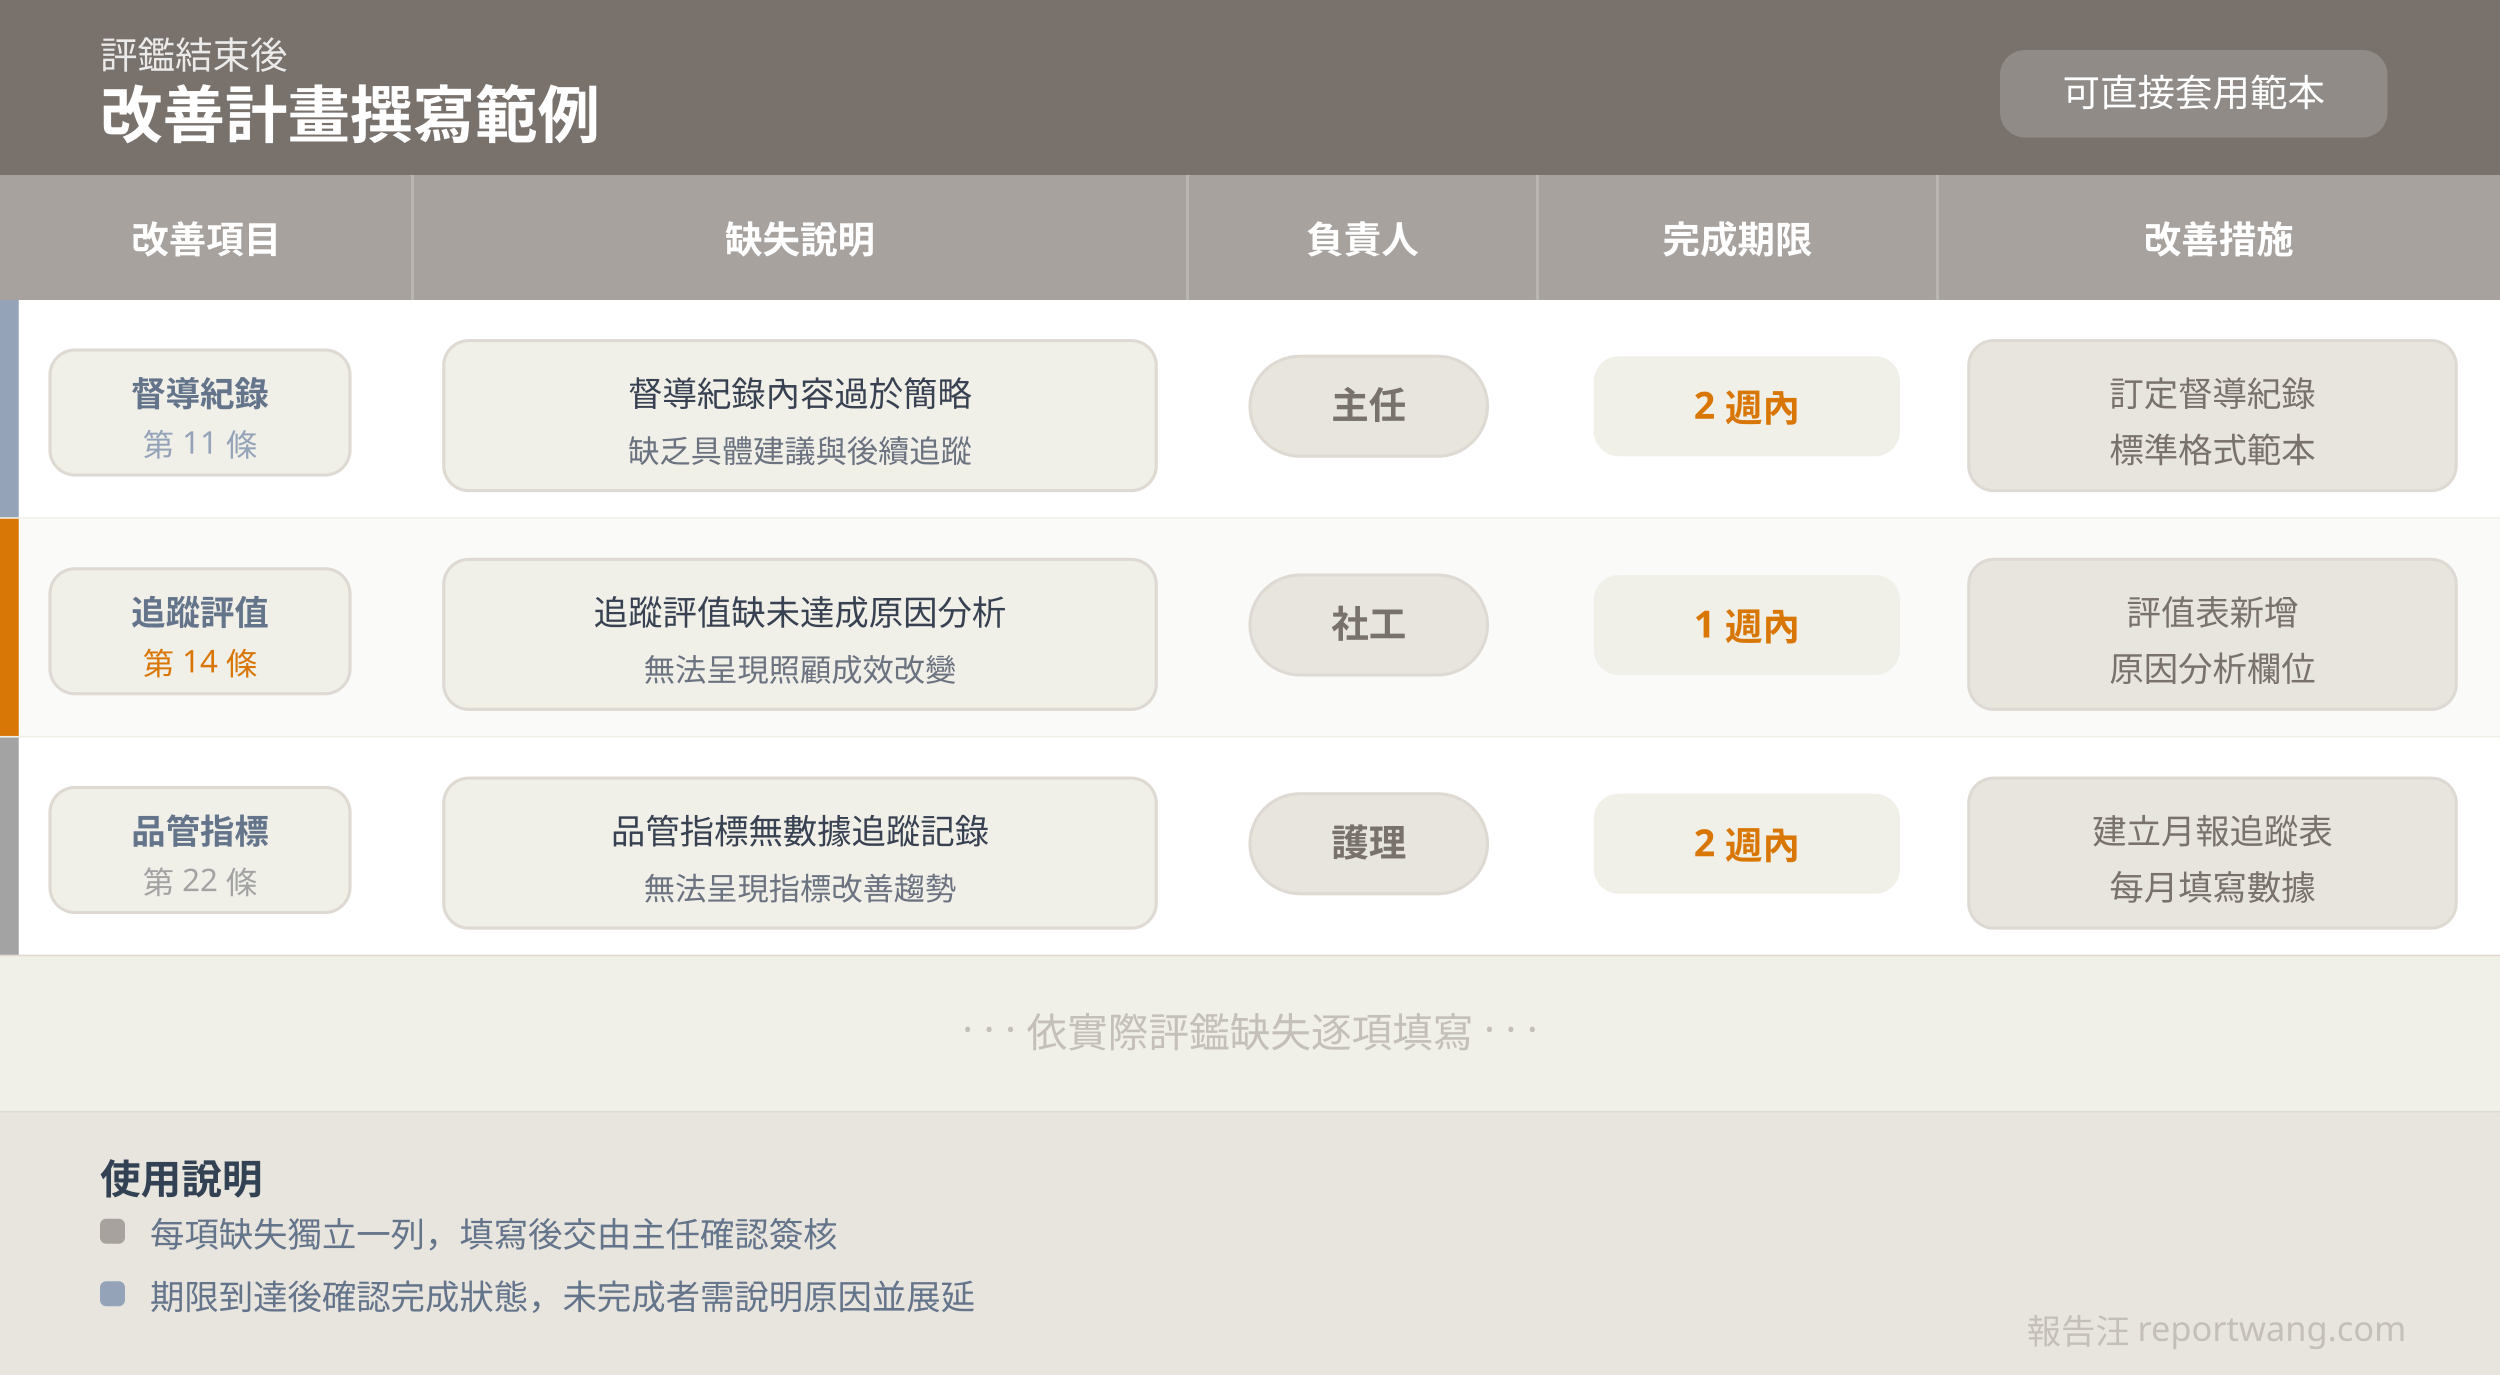
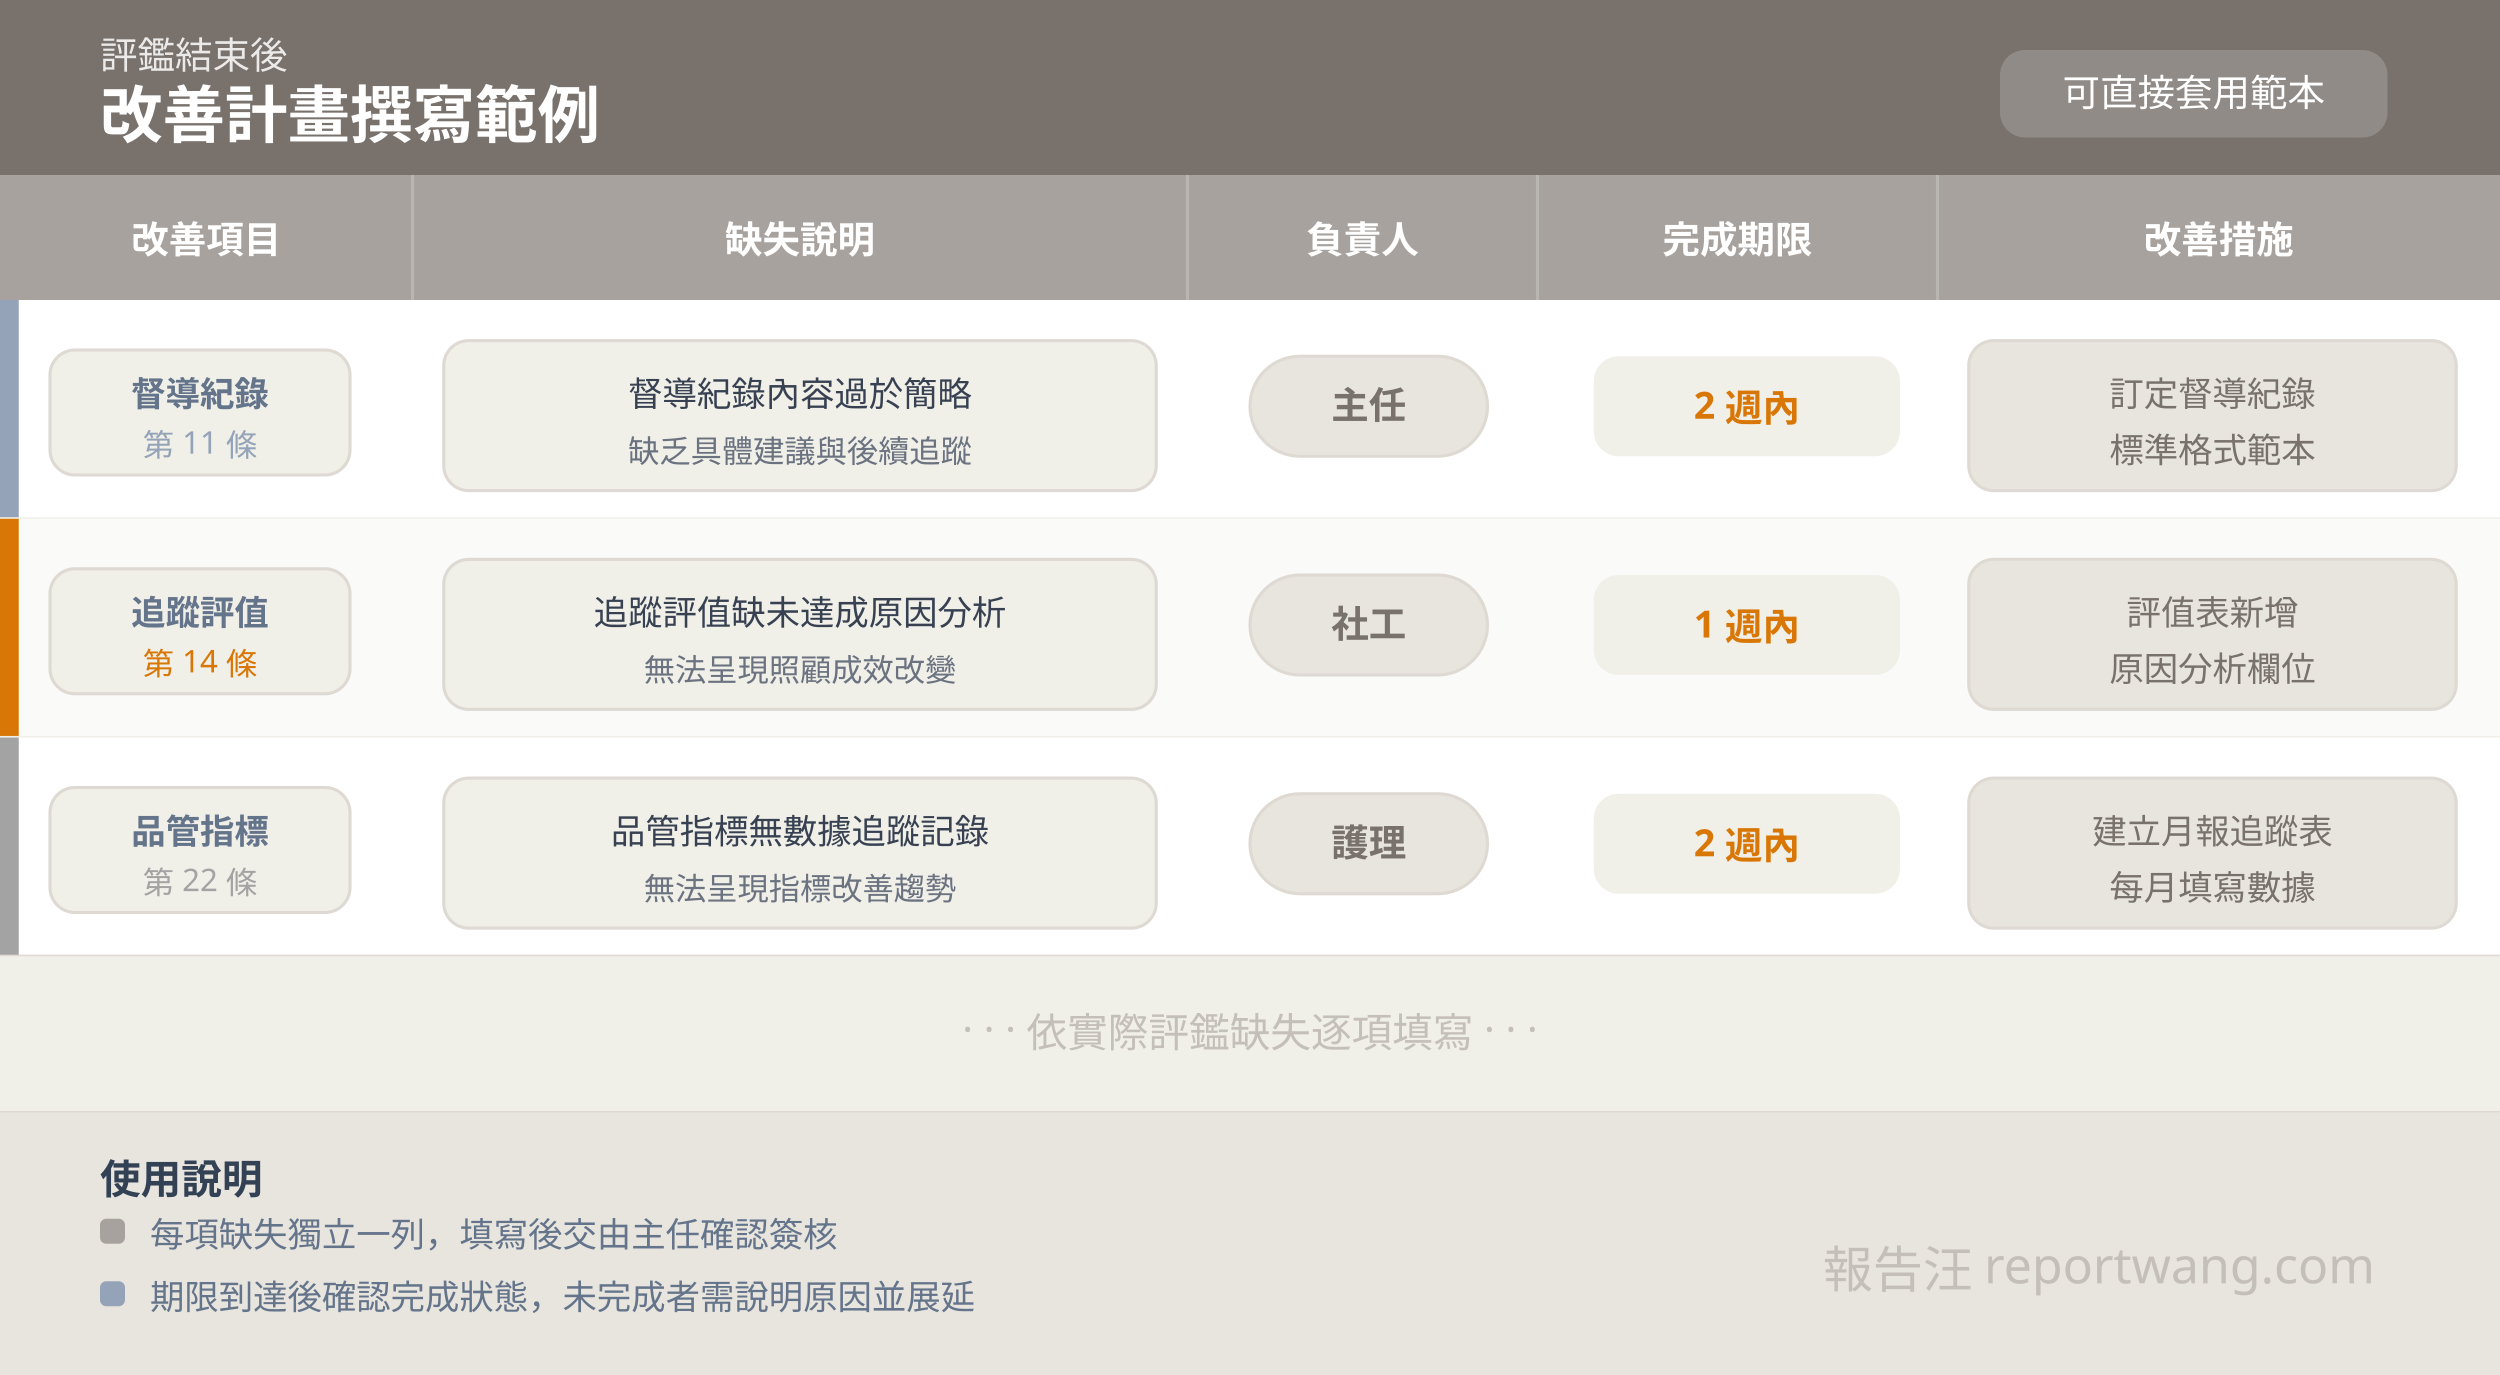
<svg xmlns="http://www.w3.org/2000/svg" width="800" height="440" viewBox="0 0 800 440">
  <rect width="800" height="440" fill="#f0efe8" />
  <rect x="0" y="0" width="800" height="56" fill="#78716c" />
  <text x="32" y="22" font-family="'Noto Sans TC', sans-serif" font-size="12" fill="rgba(255,255,255,0.85)">評鑑結束後</text>
  <text x="32" y="44" font-family="'Noto Sans TC', sans-serif" font-size="20" fill="white" font-weight="700">改善計畫撰寫範例</text>
  <rect x="640" y="16" width="124" height="28" rx="8" fill="rgba(255,255,255,0.18)" />
  <text x="702" y="34" text-anchor="middle" font-family="'Noto Sans TC', sans-serif" font-size="12" fill="white">可直接套用範本</text>
  <rect x="0" y="56" width="800" height="40" fill="#a8a29e" />
  <text x="66" y="81" text-anchor="middle" font-family="'Noto Sans TC', sans-serif" font-size="12" fill="white" font-weight="600">改善項目</text>
  <line x1="132" y1="56" x2="132" y2="96" stroke="rgba(255,255,255,0.2)" stroke-width="1" />
  <text x="256" y="81" text-anchor="middle" font-family="'Noto Sans TC', sans-serif" font-size="12" fill="white" font-weight="600">缺失說明</text>
  <line x1="380" y1="56" x2="380" y2="96" stroke="rgba(255,255,255,0.2)" stroke-width="1" />
  <text x="436" y="81" text-anchor="middle" font-family="'Noto Sans TC', sans-serif" font-size="12" fill="white" font-weight="600">負責人</text>
  <line x1="492" y1="56" x2="492" y2="96" stroke="rgba(255,255,255,0.2)" stroke-width="1" />
  <text x="556" y="81" text-anchor="middle" font-family="'Noto Sans TC', sans-serif" font-size="12" fill="white" font-weight="600">完成期限</text>
  <line x1="620" y1="56" x2="620" y2="96" stroke="rgba(255,255,255,0.2)" stroke-width="1" />
  <text x="710" y="81" text-anchor="middle" font-family="'Noto Sans TC', sans-serif" font-size="12" fill="white" font-weight="600">改善措施</text>
  <line x1="132" y1="96" x2="132" y2="356" stroke="#dedad3" stroke-width="1" />
  <line x1="380" y1="96" x2="380" y2="356" stroke="#dedad3" stroke-width="1" />
  <line x1="492" y1="96" x2="492" y2="356" stroke="#dedad3" stroke-width="1" />
  <line x1="620" y1="96" x2="620" y2="356" stroke="#dedad3" stroke-width="1" />
  <rect x="0" y="96" width="800" height="70" fill="white" />
  <rect x="0" y="96" width="6" height="70" fill="#94a3b8" />
  <rect x="16" y="112" width="96" height="40" rx="8" fill="#f0efe8" stroke="#dedad3" stroke-width="1" />
  <text x="64" y="130" text-anchor="middle" font-family="'Noto Sans TC', sans-serif" font-size="11" fill="#64748b" font-weight="600">督導紀錄</text>
  <text x="64" y="146" text-anchor="middle" font-family="'Noto Sans TC', sans-serif" font-size="10" fill="#94a3b8">第 11 條</text>
  <rect x="142" y="109" width="228" height="48" rx="8" fill="#f0efe8" stroke="#dedad3" stroke-width="1" />
  <text x="256" y="130" text-anchor="middle" font-family="'Noto Sans TC', sans-serif" font-size="11" fill="#374151">督導紀錄內容過於簡略</text>
  <text x="256" y="148" text-anchor="middle" font-family="'Noto Sans TC', sans-serif" font-size="10" fill="#6b7280">缺乏具體建議與後續追蹤</text>
  <rect x="400" y="114" width="76" height="32" rx="16" fill="#e8e5de" stroke="#dedad3" stroke-width="1" />
  <text x="438" y="134" text-anchor="middle" font-family="'Noto Sans TC', sans-serif" font-size="12" fill="#78716c" font-weight="600">主任</text>
  <rect x="510" y="114" width="98" height="32" rx="8" fill="#f0efe8" />
  <text x="559" y="134" text-anchor="middle" font-family="'Noto Sans TC', sans-serif" font-size="12" fill="#d97706" font-weight="600">2 週內</text>
  <rect x="630" y="109" width="156" height="48" rx="8" fill="#e8e5de" stroke="#dedad3" stroke-width="1" />
  <text x="708" y="130" text-anchor="middle" font-family="'Noto Sans TC', sans-serif" font-size="11" fill="#78716c">訂定督導紀錄</text>
  <text x="708" y="148" text-anchor="middle" font-family="'Noto Sans TC', sans-serif" font-size="11" fill="#78716c">標準格式範本</text>
  <line x1="0" y1="166" x2="800" y2="166" stroke="#f0efe8" stroke-width="1" />
  <rect x="0" y="166" width="800" height="70" fill="#fafaf9" />
  <rect x="0" y="166" width="6" height="70" fill="#d97706" />
  <rect x="16" y="182" width="96" height="40" rx="8" fill="#f0efe8" stroke="#dedad3" stroke-width="1" />
  <text x="64" y="200" text-anchor="middle" font-family="'Noto Sans TC', sans-serif" font-size="11" fill="#64748b" font-weight="600">追蹤評值</text>
  <text x="64" y="216" text-anchor="middle" font-family="'Noto Sans TC', sans-serif" font-size="10" fill="#d97706">第 14 條</text>
  <rect x="142" y="179" width="228" height="48" rx="8" fill="#f0efe8" stroke="#dedad3" stroke-width="1" />
  <text x="256" y="200" text-anchor="middle" font-family="'Noto Sans TC', sans-serif" font-size="11" fill="#374151">追蹤評值缺未達成原因分析</text>
  <text x="256" y="218" text-anchor="middle" font-family="'Noto Sans TC', sans-serif" font-size="10" fill="#6b7280">無法呈現照顧成效改變</text>
  <rect x="400" y="184" width="76" height="32" rx="16" fill="#e8e5de" stroke="#dedad3" stroke-width="1" />
  <text x="438" y="204" text-anchor="middle" font-family="'Noto Sans TC', sans-serif" font-size="12" fill="#78716c" font-weight="600">社工</text>
  <rect x="510" y="184" width="98" height="32" rx="8" fill="#f0efe8" />
  <text x="559" y="204" text-anchor="middle" font-family="'Noto Sans TC', sans-serif" font-size="12" fill="#d97706" font-weight="600">1 週內</text>
  <rect x="630" y="179" width="156" height="48" rx="8" fill="#e8e5de" stroke="#dedad3" stroke-width="1" />
  <text x="708" y="200" text-anchor="middle" font-family="'Noto Sans TC', sans-serif" font-size="11" fill="#78716c">評值表新增</text>
  <text x="708" y="218" text-anchor="middle" font-family="'Noto Sans TC', sans-serif" font-size="11" fill="#78716c">原因分析欄位</text>
  <line x1="0" y1="236" x2="800" y2="236" stroke="#f0efe8" stroke-width="1" />
  <rect x="0" y="236" width="800" height="70" fill="white" />
  <rect x="0" y="236" width="6" height="70" fill="#a3a3a3" />
  <rect x="16" y="252" width="96" height="40" rx="8" fill="#f0efe8" stroke="#dedad3" stroke-width="1" />
  <text x="64" y="270" text-anchor="middle" font-family="'Noto Sans TC', sans-serif" font-size="11" fill="#64748b" font-weight="600">品管指標</text>
  <text x="64" y="286" text-anchor="middle" font-family="'Noto Sans TC', sans-serif" font-size="10" fill="#a3a3a3">第 22 條</text>
  <rect x="142" y="249" width="228" height="48" rx="8" fill="#f0efe8" stroke="#dedad3" stroke-width="1" />
  <text x="256" y="270" text-anchor="middle" font-family="'Noto Sans TC', sans-serif" font-size="11" fill="#374151">品管指標無數據追蹤記錄</text>
  <text x="256" y="288" text-anchor="middle" font-family="'Noto Sans TC', sans-serif" font-size="10" fill="#6b7280">無法呈現指標改善趨勢</text>
  <rect x="400" y="254" width="76" height="32" rx="16" fill="#e8e5de" stroke="#dedad3" stroke-width="1" />
  <text x="438" y="274" text-anchor="middle" font-family="'Noto Sans TC', sans-serif" font-size="12" fill="#78716c" font-weight="600">護理</text>
  <rect x="510" y="254" width="98" height="32" rx="8" fill="#f0efe8" />
  <text x="559" y="274" text-anchor="middle" font-family="'Noto Sans TC', sans-serif" font-size="12" fill="#d97706" font-weight="600">2 週內</text>
  <rect x="630" y="249" width="156" height="48" rx="8" fill="#e8e5de" stroke="#dedad3" stroke-width="1" />
  <text x="708" y="270" text-anchor="middle" font-family="'Noto Sans TC', sans-serif" font-size="11" fill="#78716c">建立月報追蹤表</text>
  <text x="708" y="288" text-anchor="middle" font-family="'Noto Sans TC', sans-serif" font-size="11" fill="#78716c">每月填寫數據</text>
  <line x1="0" y1="306" x2="800" y2="306" stroke="#dedad3" stroke-width="1" />
  <rect x="0" y="306" width="800" height="50" fill="#f0efe8" />
  <text x="400" y="334" text-anchor="middle" font-family="'Noto Sans TC', sans-serif" font-size="13" fill="#c4bfb8">· · · 依實際評鑑缺失逐項填寫 · · ·</text>
  <line x1="0" y1="356" x2="800" y2="356" stroke="#dedad3" stroke-width="1" />
  <rect x="0" y="356" width="800" height="84" fill="#e8e5de" />
  <text x="32" y="382" font-family="'Noto Sans TC', sans-serif" font-size="13" fill="#334155" font-weight="600">使用說明</text>
  <rect x="32" y="390" width="8" height="8" rx="2" fill="#a8a29e" />
  <text x="48" y="399" font-family="'Noto Sans TC', sans-serif" font-size="11" fill="#64748b">每項缺失獨立一列，填寫後交由主任確認簽核</text>
  <rect x="32" y="410" width="8" height="8" rx="2" fill="#94a3b8" />
  <text x="48" y="419" font-family="'Noto Sans TC', sans-serif" font-size="11" fill="#64748b">期限到達後確認完成狀態，未完成者需說明原因並展延</text>
-   <text x="770" y="430" text-anchor="end" font-family="'Noto Sans TC', sans-serif" font-size="11" fill="#c4bfb8">報告汪 reportwang.com</text>
+   <text x="760" y="412" font-size="16" fill="#c4bfb8" text-anchor="end" font-weight="400" font-family="'Noto Sans TC', sans-serif">報告汪 reportwang.com</text>
</svg>
